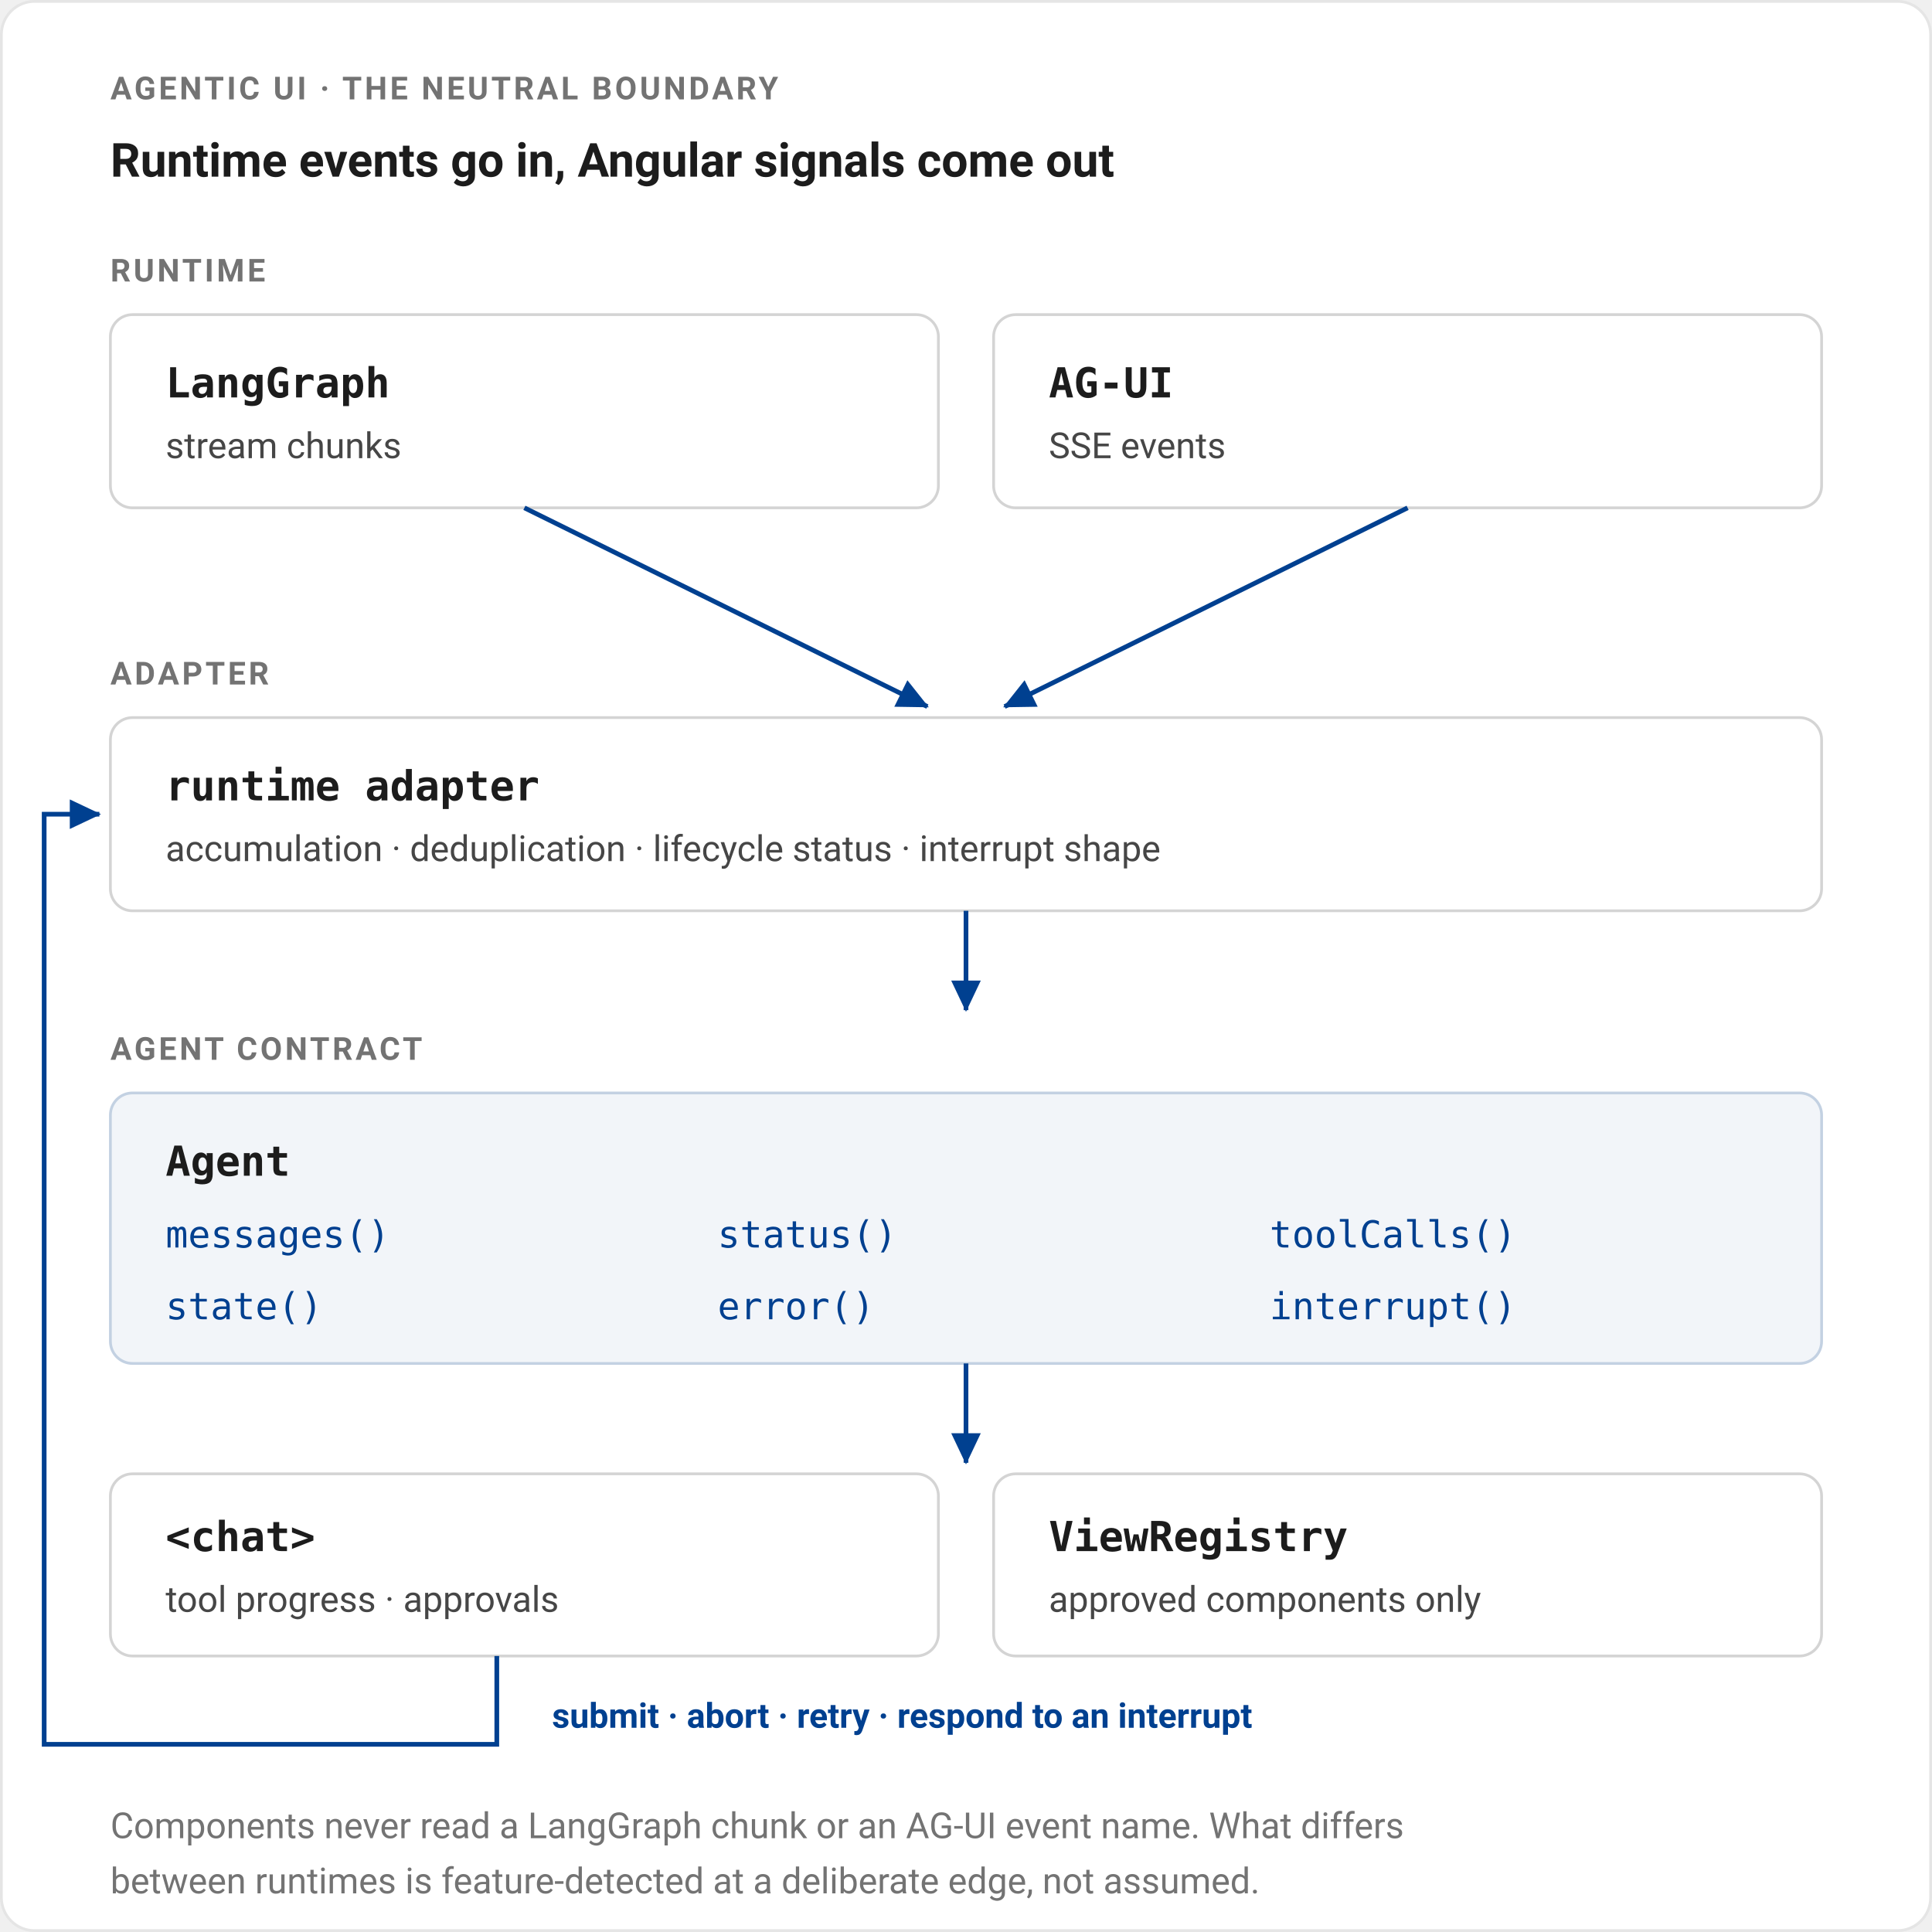
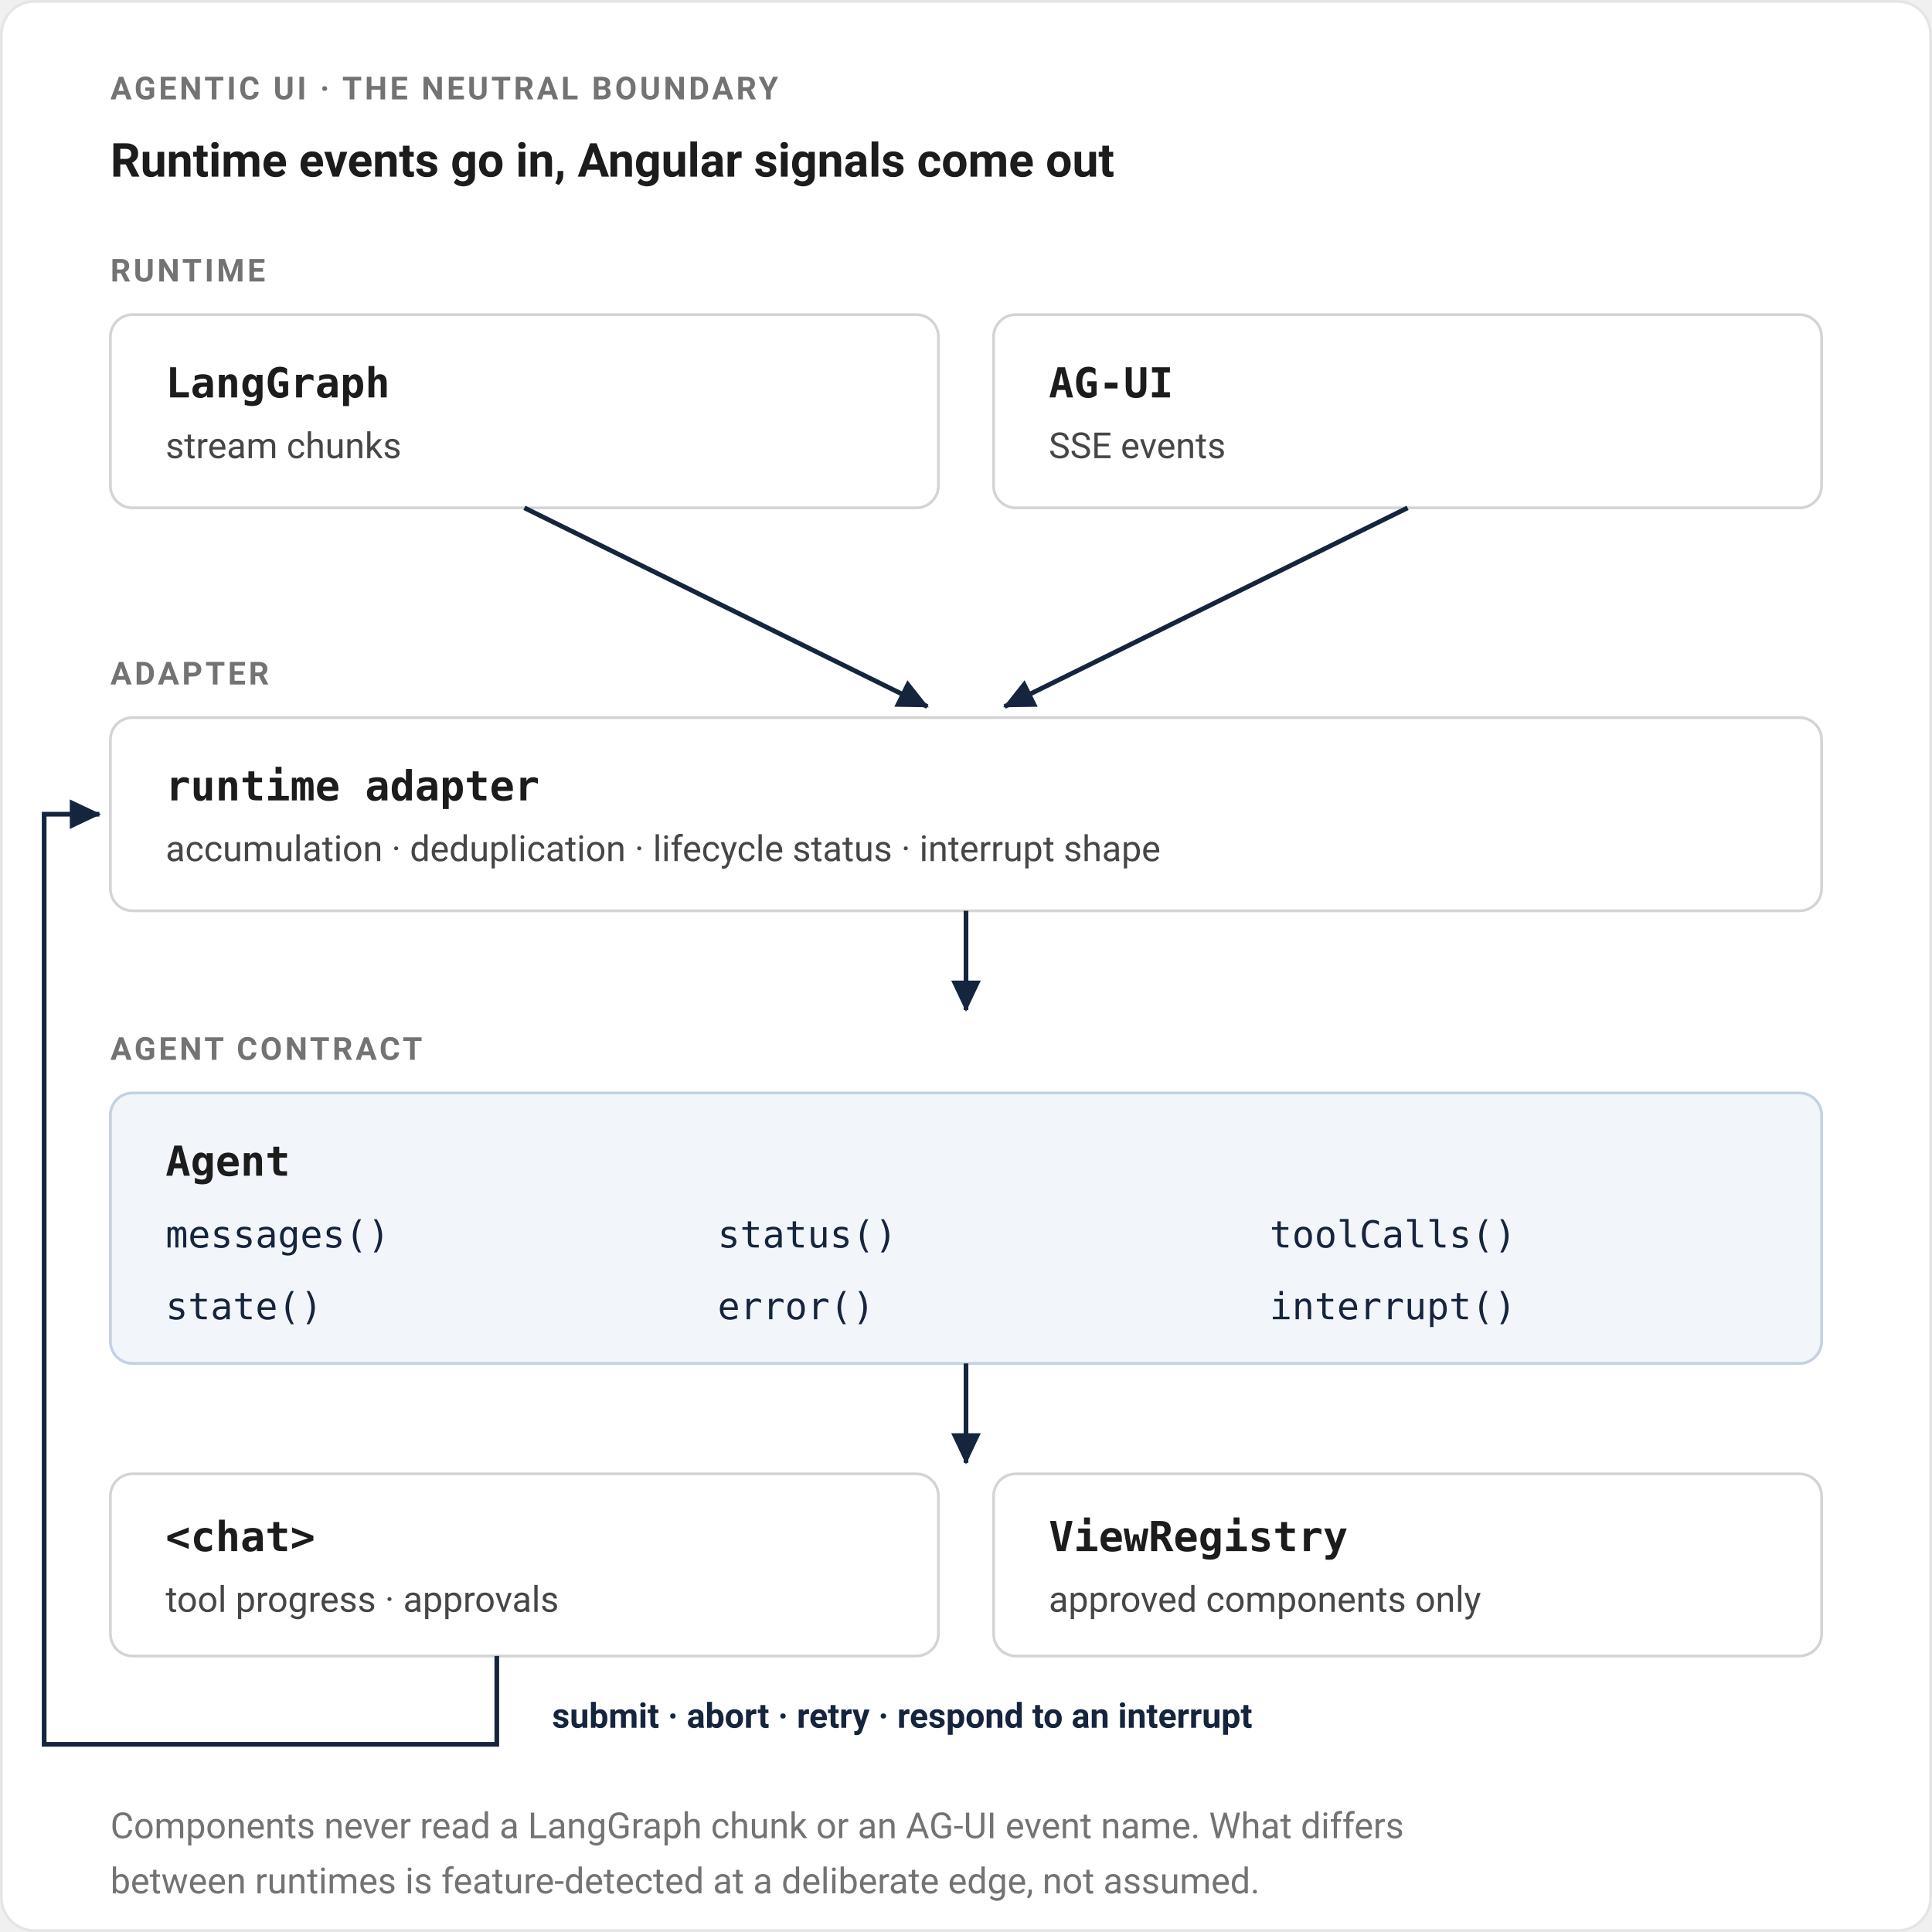
<svg xmlns="http://www.w3.org/2000/svg" viewBox="0 0 700 700" width="700" height="700" role="img" aria-labelledby="d-title d-desc">
  <defs>
    <marker id="arrow" viewBox="0 0 10 10" refX="9" refY="5" markerWidth="7" markerHeight="7" orient="auto-start-reverse">
-       <path d="M0,0.5 L9.5,5 L0,9.5 z" fill="#004090" />
+       <path d="M0,0.5 L9.5,5 L0,9.5 z" fill="#15253E" />
    </marker>
  </defs>
  <style>
    text { font-family: system-ui, -apple-system, "Segoe UI", Roboto, "Helvetica Neue", Arial, sans-serif; }
    .t-eyebrow { font-size: 11.5px; font-weight: 700; fill: #737373; letter-spacing: 0.09em; }
    .t-head { font-size: 17px; font-weight: 600; fill: #1c1c1c; }
    .t-title { font-size: 15px; font-weight: 600; fill: #1c1c1c; font-family: ui-monospace, SFMono-Regular, Menlo, Consolas, monospace; }
    .t-meta { font-size: 13px; fill: #464646; }
-     .t-sig { font-size: 13.5px; fill: #004090; font-family: ui-monospace, SFMono-Regular, Menlo, Consolas, monospace; }
-     .t-edge { font-size: 12.5px; font-weight: 600; fill: #004090; }
+     .t-sig { font-size: 13.5px; fill: #15253E; font-family: ui-monospace, SFMono-Regular, Menlo, Consolas, monospace; }
+     .t-edge { font-size: 12.5px; font-weight: 600; fill: #15253E; }
    .t-caption { font-size: 13px; fill: #737373; }
-     .edge { stroke: #004090; stroke-width: 1.7; fill: none; marker-end: url(#arrow); }
+     .edge { stroke: #15253E; stroke-width: 1.7; fill: none; marker-end: url(#arrow); }
  </style>
  <rect x="0.5" y="0.5" width="699" height="699" rx="12" fill="#ffffff" stroke="#e5e5e5" />
  <text class="t-eyebrow" x="40" y="36">AGENTIC UI · THE NEUTRAL BOUNDARY</text>
  <text class="t-head" x="40" y="64">Runtime events go in, Angular signals come out</text>
  <text class="t-eyebrow" x="40" y="102">RUNTIME</text>
  <rect x="40" y="114" width="300" height="70" rx="8" fill="#ffffff" stroke="#d4d4d4" />
  <text class="t-title" x="60" y="144">LangGraph</text>
  <text class="t-meta" x="60" y="166">stream chunks</text>
  <rect x="360" y="114" width="300" height="70" rx="8" fill="#ffffff" stroke="#d4d4d4" />
  <text class="t-title" x="380" y="144">AG-UI</text>
  <text class="t-meta" x="380" y="166">SSE events</text>
  <path class="edge" d="M190,184 L336,256" />
  <path class="edge" d="M510,184 L364,256" />
  <text class="t-eyebrow" x="40" y="248">ADAPTER</text>
  <rect x="40" y="260" width="620" height="70" rx="8" fill="#ffffff" stroke="#d4d4d4" />
  <text class="t-title" x="60" y="290">runtime adapter</text>
  <text class="t-meta" x="60" y="312">accumulation · deduplication · lifecycle status · interrupt shape</text>
  <path class="edge" d="M350,330 V366" />
  <text class="t-eyebrow" x="40" y="384">AGENT CONTRACT</text>
  <rect x="40" y="396" width="620" height="98" rx="8" fill="#f2f5f9" stroke="#c3d1e2" />
  <text class="t-title" x="60" y="426">Agent</text>
  <text class="t-sig" x="60" y="452">messages()</text>
  <text class="t-sig" x="260" y="452">status()</text>
  <text class="t-sig" x="460" y="452">toolCalls()</text>
  <text class="t-sig" x="60" y="478">state()</text>
  <text class="t-sig" x="260" y="478">error()</text>
  <text class="t-sig" x="460" y="478">interrupt()</text>
  <path class="edge" d="M350,494 V530" />
  <rect x="40" y="534" width="300" height="66" rx="8" fill="#ffffff" stroke="#d4d4d4" />
  <text class="t-title" x="60" y="562">&lt;chat&gt;</text>
  <text class="t-meta" x="60" y="584">tool progress · approvals</text>
  <rect x="360" y="534" width="300" height="66" rx="8" fill="#ffffff" stroke="#d4d4d4" />
  <text class="t-title" x="380" y="562">ViewRegistry</text>
  <text class="t-meta" x="380" y="584">approved components only</text>
  <path class="edge" d="M180,600 V632 H16 V295 H36" />
  <text class="t-edge" x="200" y="626">submit · abort · retry · respond to an interrupt</text>
  <text class="t-caption" x="40" y="666">Components never read a LangGraph chunk or an AG-UI event name. What differs</text>
  <text class="t-caption" x="40" y="686">between runtimes is feature-detected at a deliberate edge, not assumed.</text>
</svg>
